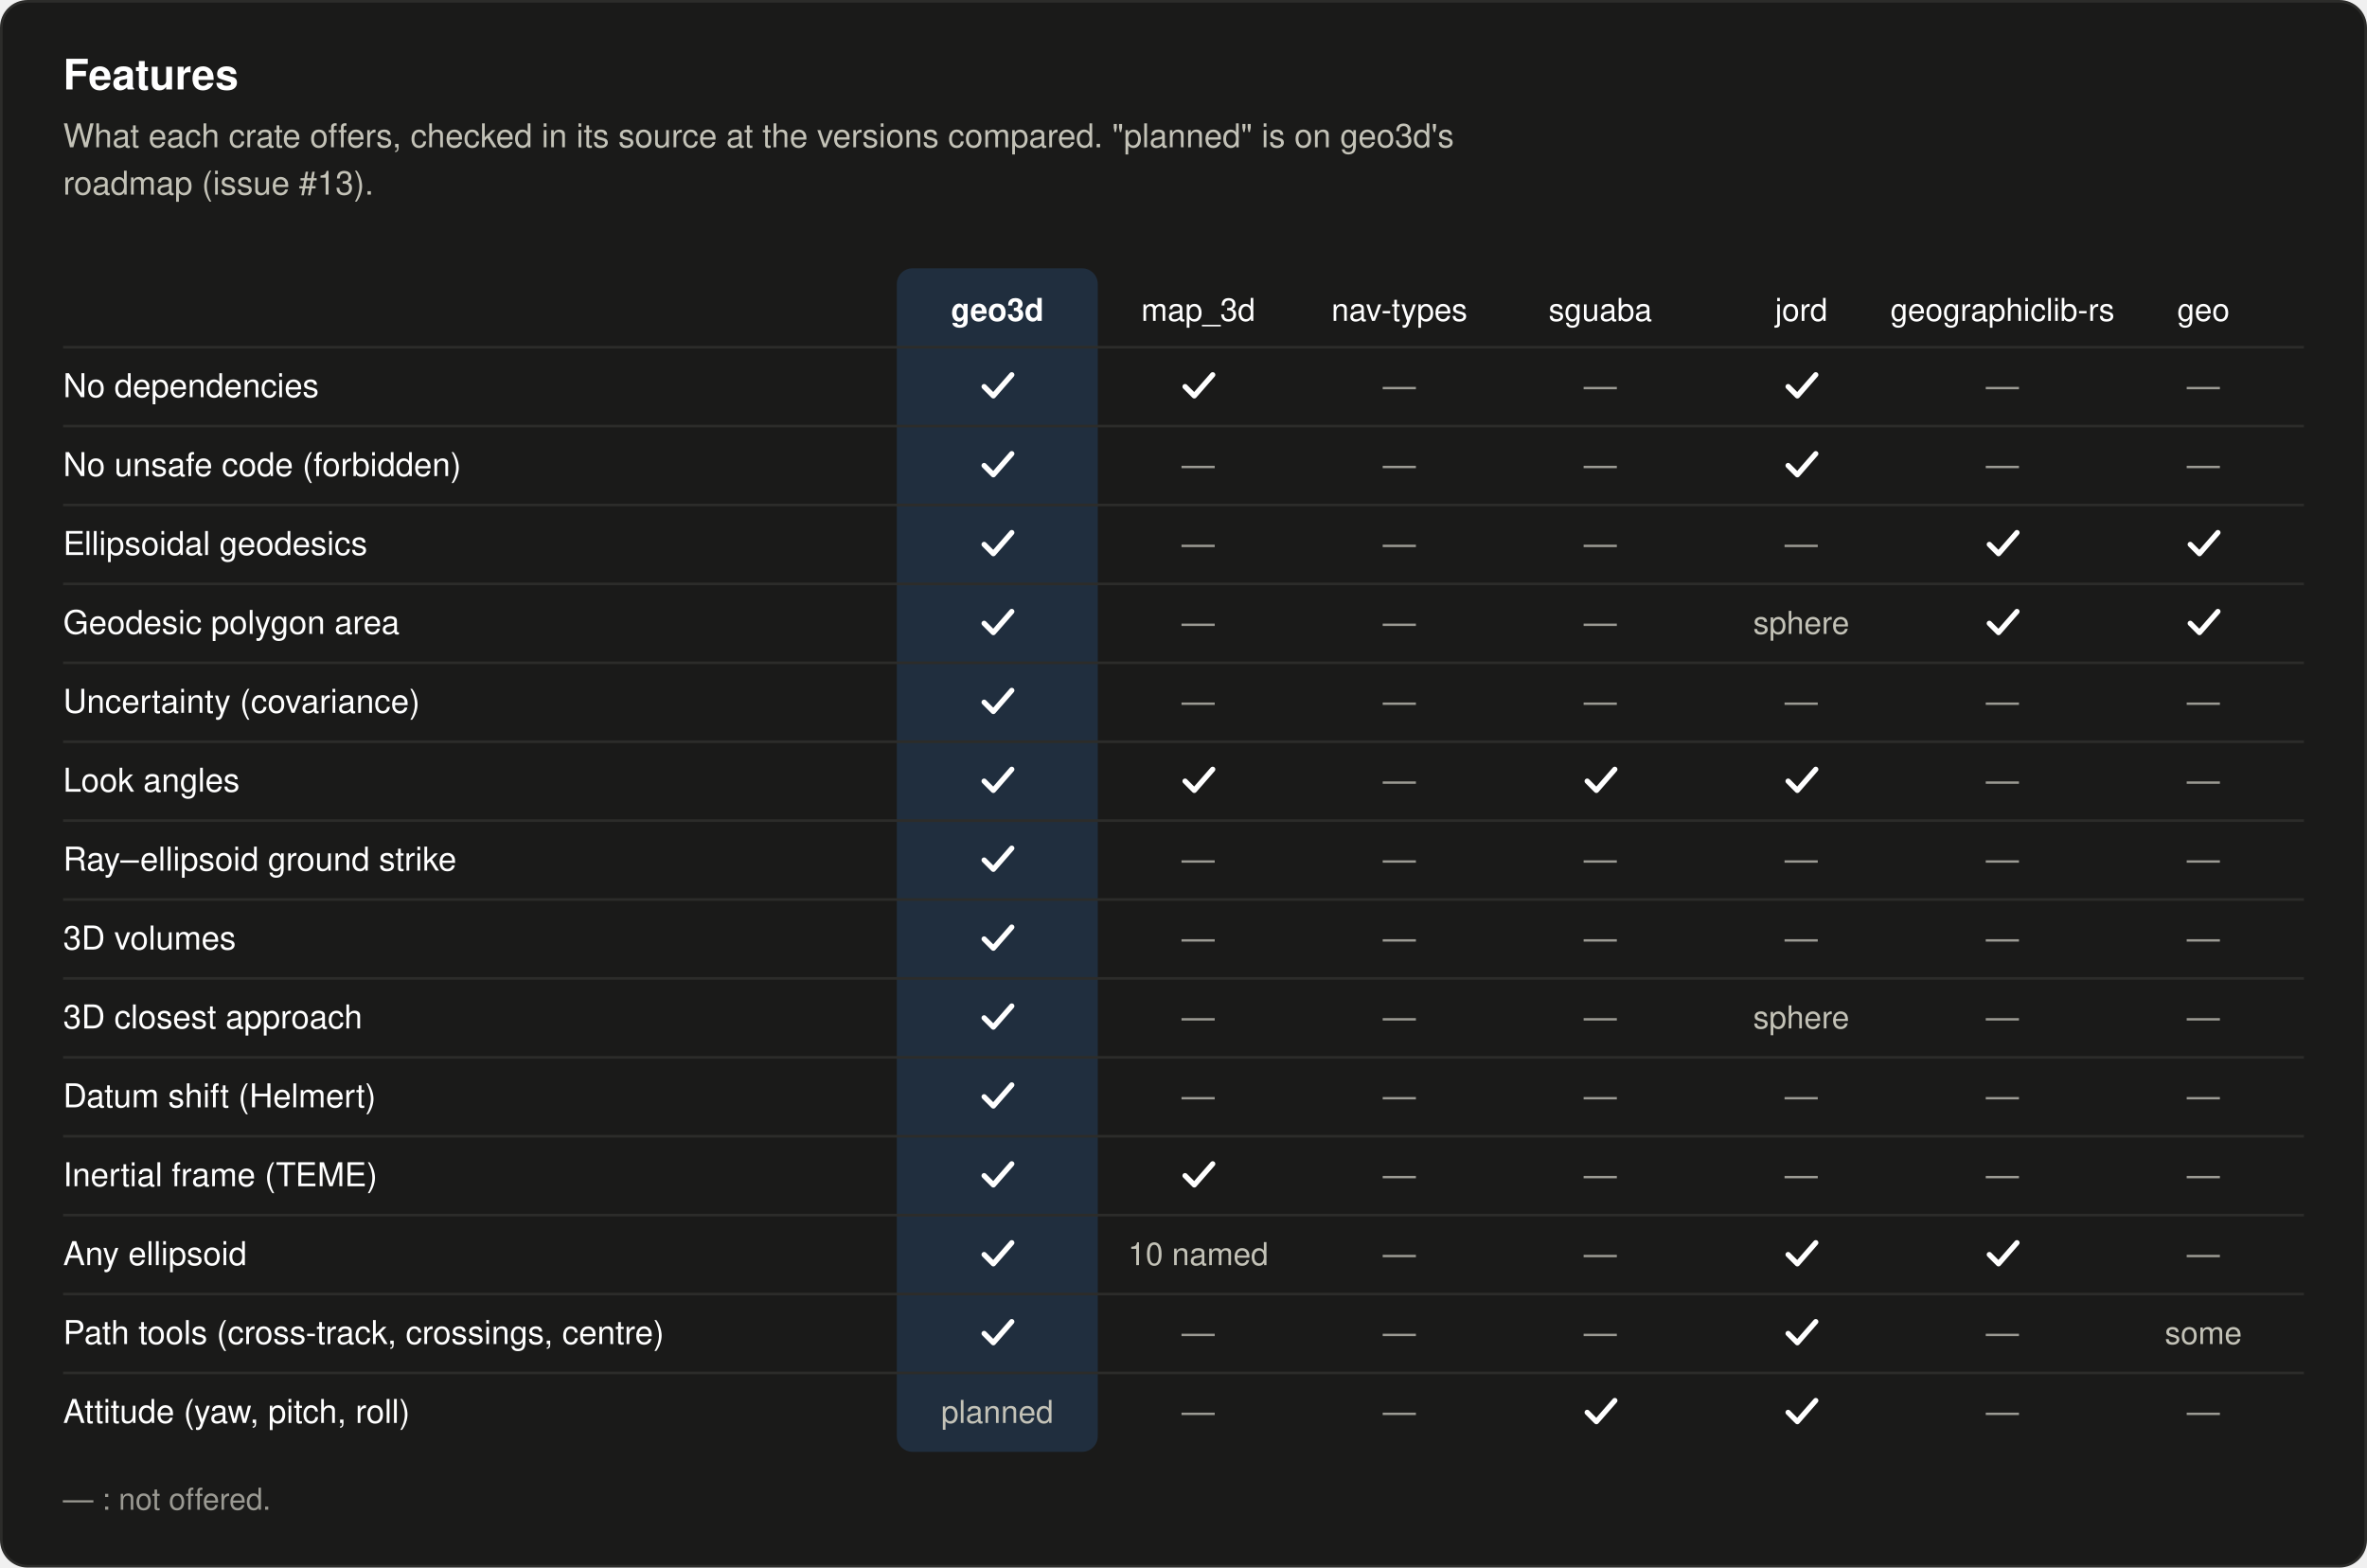
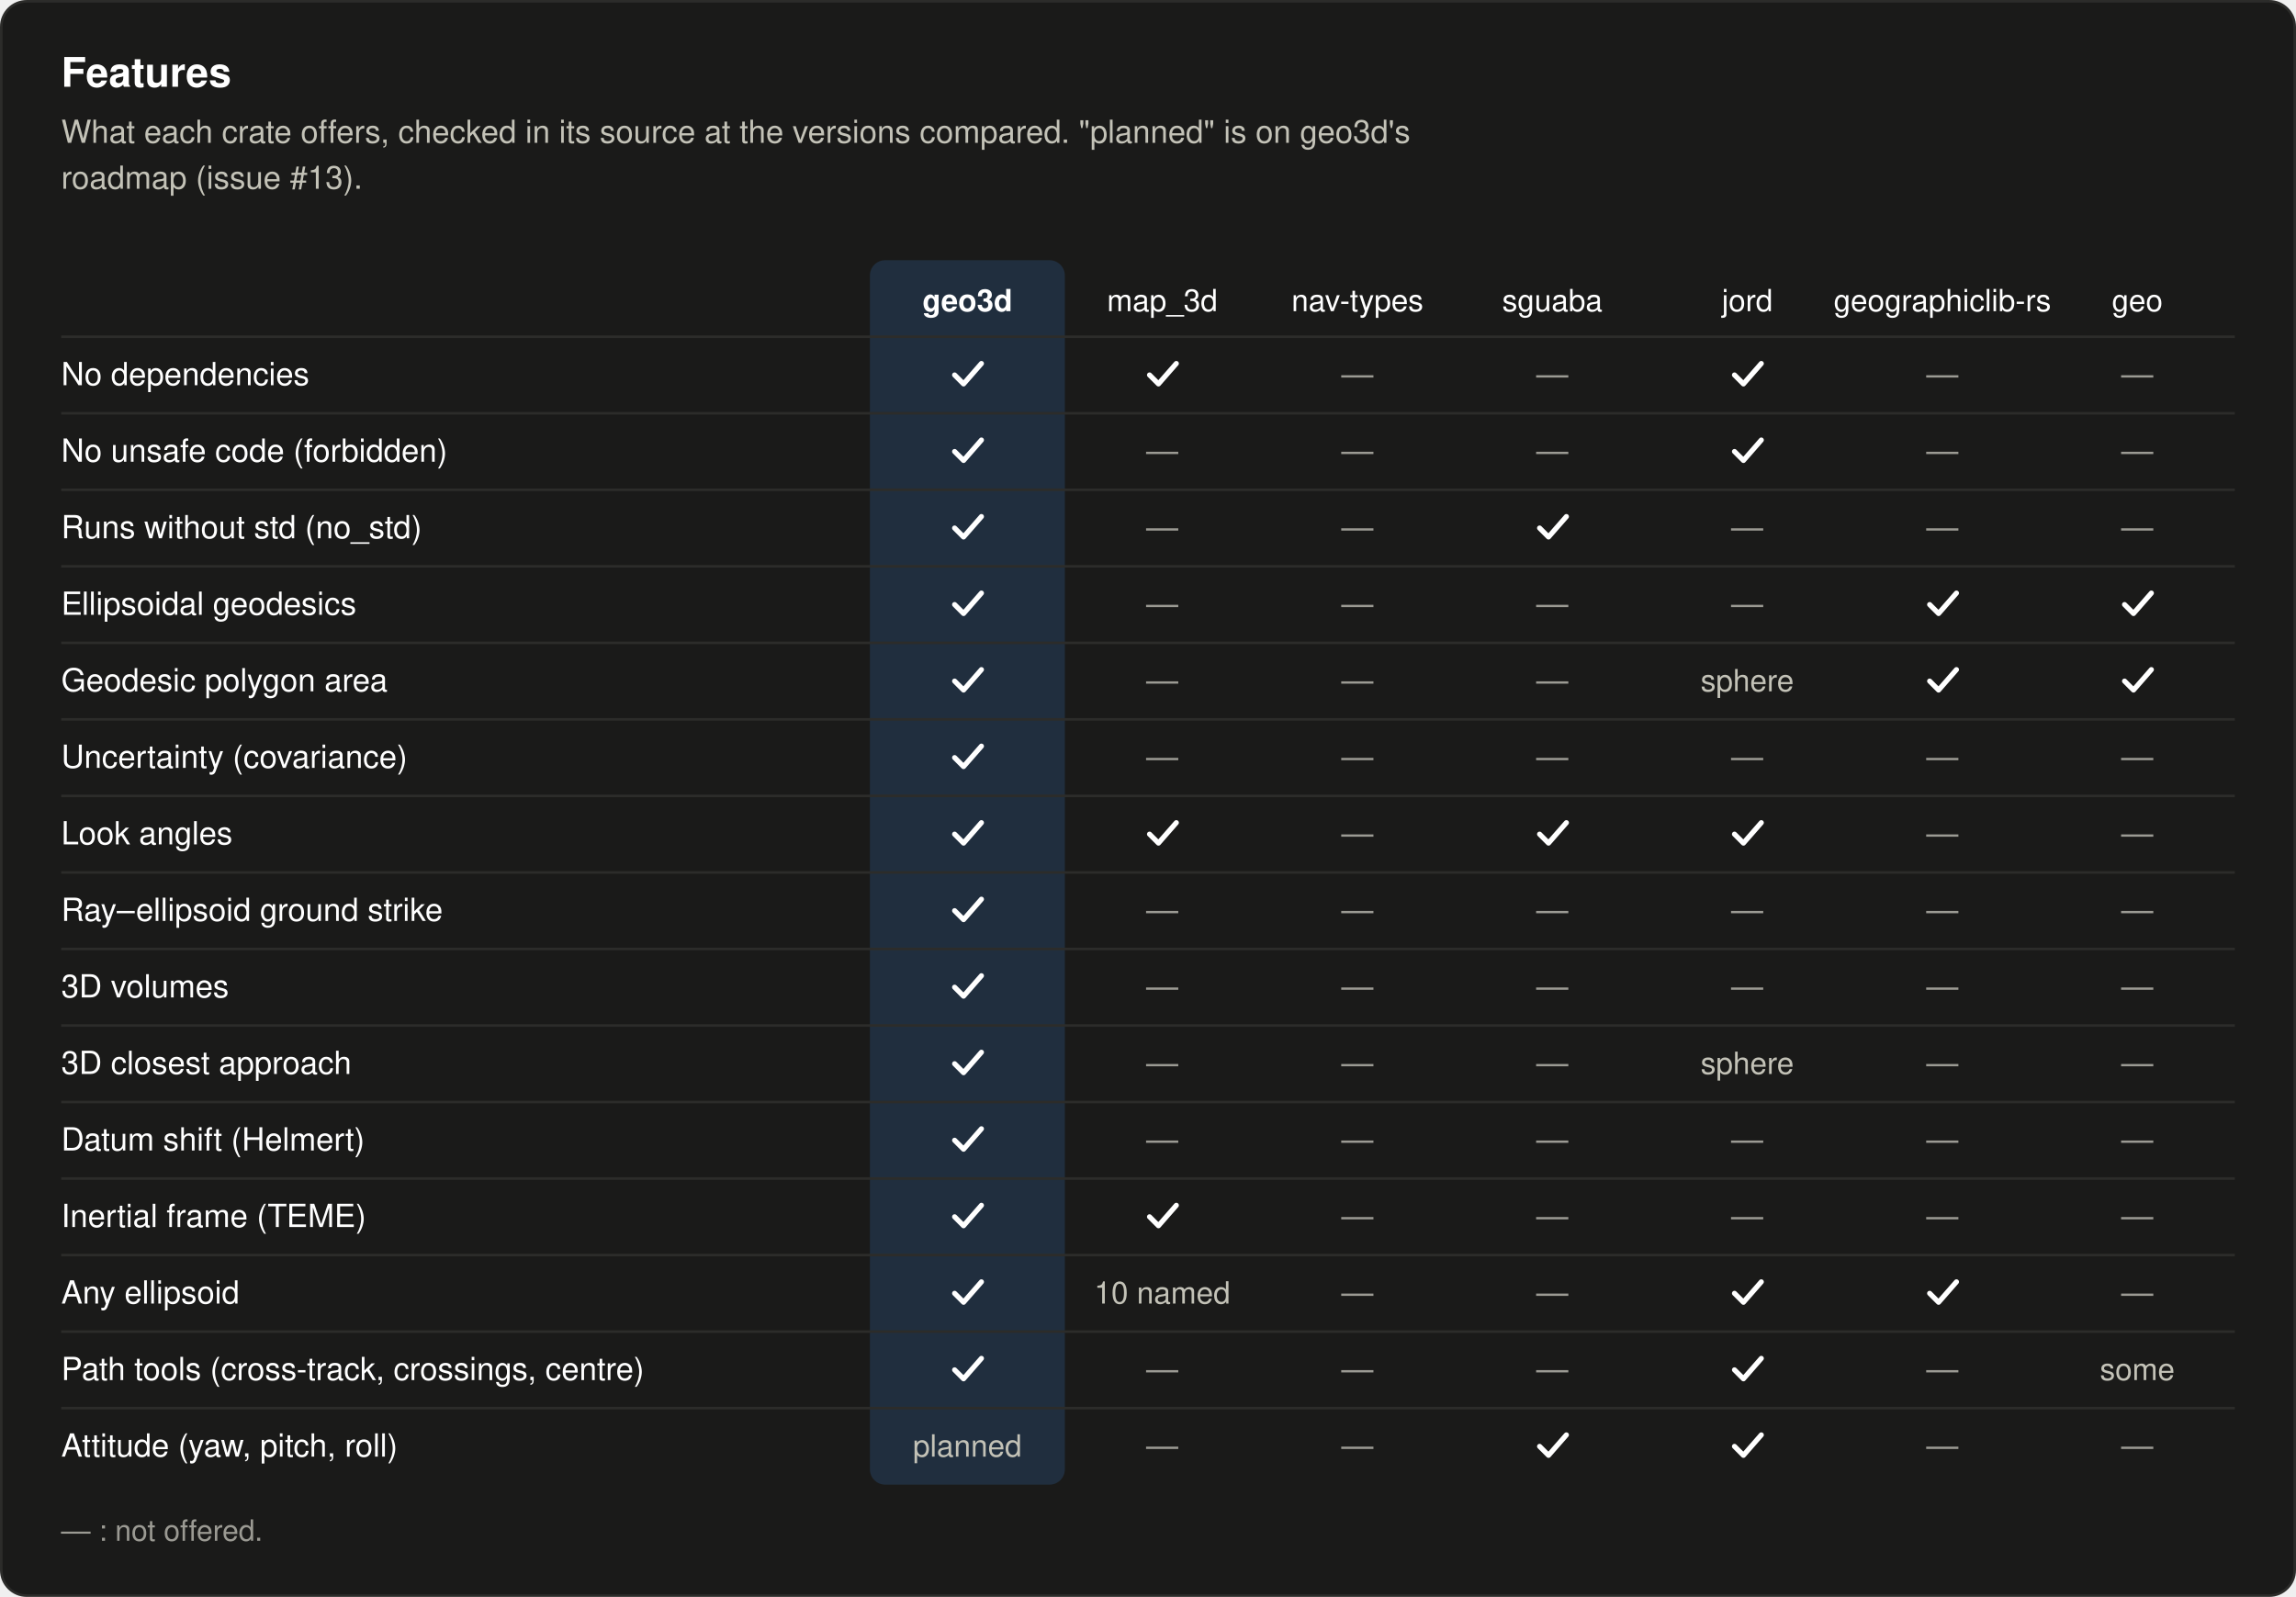
- <svg xmlns="http://www.w3.org/2000/svg" width="900" height="596" viewBox="0 0 900 596" font-family="system-ui, -apple-system, 'Segoe UI', Helvetica, Arial, sans-serif" role="img" aria-label="Feature matrix: geo3d is the only crate with ground strike, 3D volumes, closest approach, covariance and datum shifts">
-   <rect x="0.5" y="0.5" width="899" height="595" rx="10" fill="#1a1a19" stroke="#2c2c2a" />
+ <svg xmlns="http://www.w3.org/2000/svg" width="900" height="626" viewBox="0 0 900 626" font-family="system-ui, -apple-system, 'Segoe UI', Helvetica, Arial, sans-serif" role="img" aria-label="Feature matrix: geo3d is the only crate with ground strike, 3D volumes, closest approach, covariance and datum shifts">
+   <rect x="0.5" y="0.5" width="899" height="625" rx="10" fill="#1a1a19" stroke="#2c2c2a" />
  <text x="24.0" y="34.0" font-size="16" font-weight="600" fill="#ffffff" text-anchor="start">Features</text>
  <text x="24.0" y="56.0" font-size="12.5" font-weight="400" fill="#c3c2b7" text-anchor="start">What each crate offers, checked in its source at the versions compared. "planned" is on geo3d's</text>
  <text x="24.0" y="74.0" font-size="12.5" font-weight="400" fill="#c3c2b7" text-anchor="start">roadmap (issue #13).</text>
-   <rect x="341.0" y="102.0" width="76.4" height="450.0" rx="6" fill="#202e3e" />
+   <rect x="341.0" y="102.0" width="76.4" height="480.0" rx="6" fill="#202e3e" />
  <text x="379.2" y="122.0" font-size="12" font-weight="600" fill="#ffffff" text-anchor="middle">geo3d</text>
  <text x="455.6" y="122.0" font-size="12" font-weight="500" fill="#ffffff" text-anchor="middle">map_3d</text>
  <text x="532.1" y="122.0" font-size="12" font-weight="500" fill="#ffffff" text-anchor="middle">nav-types</text>
  <text x="608.5" y="122.0" font-size="12" font-weight="500" fill="#ffffff" text-anchor="middle">sguaba</text>
  <text x="684.9" y="122.0" font-size="12" font-weight="500" fill="#ffffff" text-anchor="middle">jord</text>
  <text x="761.4" y="122.0" font-size="12" font-weight="500" fill="#ffffff" text-anchor="middle">geographiclib-rs</text>
  <text x="837.8" y="122.0" font-size="12" font-weight="500" fill="#ffffff" text-anchor="middle">geo</text>
  <line x1="24" y1="132.0" x2="876" y2="132.0" stroke="#2c2c2a" />
  <text x="24.0" y="151.0" font-size="12.5" font-weight="400" fill="#ffffff" text-anchor="start">No dependencies</text>
  <path d="M374.2,147.0 L377.7,150.5 L384.7,142.5" stroke="#ffffff" stroke-width="2" fill="none" stroke-linecap="round" stroke-linejoin="round" />
  <path d="M450.6,147.0 L454.1,150.5 L461.1,142.5" stroke="#ffffff" stroke-width="2" fill="none" stroke-linecap="round" stroke-linejoin="round" />
  <text x="532.1" y="151.0" font-size="12.5" font-weight="400" fill="#9b9a93" text-anchor="middle">—</text>
  <text x="608.5" y="151.0" font-size="12.5" font-weight="400" fill="#9b9a93" text-anchor="middle">—</text>
  <path d="M679.9,147.0 L683.4,150.5 L690.4,142.5" stroke="#ffffff" stroke-width="2" fill="none" stroke-linecap="round" stroke-linejoin="round" />
  <text x="761.4" y="151.0" font-size="12.5" font-weight="400" fill="#9b9a93" text-anchor="middle">—</text>
  <text x="837.8" y="151.0" font-size="12.5" font-weight="400" fill="#9b9a93" text-anchor="middle">—</text>
  <line x1="24" y1="162.0" x2="876" y2="162.0" stroke="#2c2c2a" />
  <text x="24.0" y="181.0" font-size="12.5" font-weight="400" fill="#ffffff" text-anchor="start">No unsafe code (forbidden)</text>
  <path d="M374.2,177.0 L377.7,180.5 L384.7,172.5" stroke="#ffffff" stroke-width="2" fill="none" stroke-linecap="round" stroke-linejoin="round" />
  <text x="455.6" y="181.0" font-size="12.5" font-weight="400" fill="#9b9a93" text-anchor="middle">—</text>
  <text x="532.1" y="181.0" font-size="12.5" font-weight="400" fill="#9b9a93" text-anchor="middle">—</text>
  <text x="608.5" y="181.0" font-size="12.5" font-weight="400" fill="#9b9a93" text-anchor="middle">—</text>
  <path d="M679.9,177.0 L683.4,180.5 L690.4,172.5" stroke="#ffffff" stroke-width="2" fill="none" stroke-linecap="round" stroke-linejoin="round" />
  <text x="761.4" y="181.0" font-size="12.5" font-weight="400" fill="#9b9a93" text-anchor="middle">—</text>
  <text x="837.8" y="181.0" font-size="12.5" font-weight="400" fill="#9b9a93" text-anchor="middle">—</text>
  <line x1="24" y1="192.0" x2="876" y2="192.0" stroke="#2c2c2a" />
-   <text x="24.0" y="211.0" font-size="12.5" font-weight="400" fill="#ffffff" text-anchor="start">Ellipsoidal geodesics</text>
+   <text x="24.0" y="211.0" font-size="12.5" font-weight="400" fill="#ffffff" text-anchor="start">Runs without std (no_std)</text>
  <path d="M374.2,207.0 L377.7,210.5 L384.7,202.5" stroke="#ffffff" stroke-width="2" fill="none" stroke-linecap="round" stroke-linejoin="round" />
  <text x="455.6" y="211.0" font-size="12.5" font-weight="400" fill="#9b9a93" text-anchor="middle">—</text>
  <text x="532.1" y="211.0" font-size="12.5" font-weight="400" fill="#9b9a93" text-anchor="middle">—</text>
-   <text x="608.5" y="211.0" font-size="12.5" font-weight="400" fill="#9b9a93" text-anchor="middle">—</text>
+   <path d="M603.5,207.0 L607.0,210.5 L614.0,202.5" stroke="#ffffff" stroke-width="2" fill="none" stroke-linecap="round" stroke-linejoin="round" />
  <text x="684.9" y="211.0" font-size="12.5" font-weight="400" fill="#9b9a93" text-anchor="middle">—</text>
-   <path d="M756.4,207.0 L759.9,210.5 L766.9,202.5" stroke="#ffffff" stroke-width="2" fill="none" stroke-linecap="round" stroke-linejoin="round" />
-   <path d="M832.8,207.0 L836.3,210.5 L843.3,202.5" stroke="#ffffff" stroke-width="2" fill="none" stroke-linecap="round" stroke-linejoin="round" />
+   <text x="761.4" y="211.0" font-size="12.5" font-weight="400" fill="#9b9a93" text-anchor="middle">—</text>
+   <text x="837.8" y="211.0" font-size="12.5" font-weight="400" fill="#9b9a93" text-anchor="middle">—</text>
  <line x1="24" y1="222.0" x2="876" y2="222.0" stroke="#2c2c2a" />
-   <text x="24.0" y="241.0" font-size="12.5" font-weight="400" fill="#ffffff" text-anchor="start">Geodesic polygon area</text>
+   <text x="24.0" y="241.0" font-size="12.5" font-weight="400" fill="#ffffff" text-anchor="start">Ellipsoidal geodesics</text>
  <path d="M374.2,237.0 L377.7,240.5 L384.7,232.5" stroke="#ffffff" stroke-width="2" fill="none" stroke-linecap="round" stroke-linejoin="round" />
  <text x="455.6" y="241.0" font-size="12.5" font-weight="400" fill="#9b9a93" text-anchor="middle">—</text>
  <text x="532.1" y="241.0" font-size="12.5" font-weight="400" fill="#9b9a93" text-anchor="middle">—</text>
  <text x="608.5" y="241.0" font-size="12.5" font-weight="400" fill="#9b9a93" text-anchor="middle">—</text>
-   <text x="684.9" y="241.0" font-size="12" font-weight="500" fill="#c3c2b7" text-anchor="middle">sphere</text>
+   <text x="684.9" y="241.0" font-size="12.5" font-weight="400" fill="#9b9a93" text-anchor="middle">—</text>
  <path d="M756.4,237.0 L759.9,240.5 L766.9,232.5" stroke="#ffffff" stroke-width="2" fill="none" stroke-linecap="round" stroke-linejoin="round" />
  <path d="M832.8,237.0 L836.3,240.5 L843.3,232.5" stroke="#ffffff" stroke-width="2" fill="none" stroke-linecap="round" stroke-linejoin="round" />
  <line x1="24" y1="252.0" x2="876" y2="252.0" stroke="#2c2c2a" />
-   <text x="24.0" y="271.0" font-size="12.5" font-weight="400" fill="#ffffff" text-anchor="start">Uncertainty (covariance)</text>
+   <text x="24.0" y="271.0" font-size="12.5" font-weight="400" fill="#ffffff" text-anchor="start">Geodesic polygon area</text>
  <path d="M374.2,267.0 L377.7,270.5 L384.7,262.5" stroke="#ffffff" stroke-width="2" fill="none" stroke-linecap="round" stroke-linejoin="round" />
  <text x="455.6" y="271.0" font-size="12.5" font-weight="400" fill="#9b9a93" text-anchor="middle">—</text>
  <text x="532.1" y="271.0" font-size="12.5" font-weight="400" fill="#9b9a93" text-anchor="middle">—</text>
  <text x="608.5" y="271.0" font-size="12.5" font-weight="400" fill="#9b9a93" text-anchor="middle">—</text>
-   <text x="684.9" y="271.0" font-size="12.5" font-weight="400" fill="#9b9a93" text-anchor="middle">—</text>
-   <text x="761.4" y="271.0" font-size="12.5" font-weight="400" fill="#9b9a93" text-anchor="middle">—</text>
-   <text x="837.8" y="271.0" font-size="12.5" font-weight="400" fill="#9b9a93" text-anchor="middle">—</text>
+   <text x="684.9" y="271.0" font-size="12" font-weight="500" fill="#c3c2b7" text-anchor="middle">sphere</text>
+   <path d="M756.4,267.0 L759.9,270.5 L766.9,262.5" stroke="#ffffff" stroke-width="2" fill="none" stroke-linecap="round" stroke-linejoin="round" />
+   <path d="M832.8,267.0 L836.3,270.5 L843.3,262.5" stroke="#ffffff" stroke-width="2" fill="none" stroke-linecap="round" stroke-linejoin="round" />
  <line x1="24" y1="282.0" x2="876" y2="282.0" stroke="#2c2c2a" />
-   <text x="24.0" y="301.0" font-size="12.5" font-weight="400" fill="#ffffff" text-anchor="start">Look angles</text>
+   <text x="24.0" y="301.0" font-size="12.5" font-weight="400" fill="#ffffff" text-anchor="start">Uncertainty (covariance)</text>
  <path d="M374.2,297.0 L377.7,300.5 L384.7,292.5" stroke="#ffffff" stroke-width="2" fill="none" stroke-linecap="round" stroke-linejoin="round" />
-   <path d="M450.6,297.0 L454.1,300.5 L461.1,292.5" stroke="#ffffff" stroke-width="2" fill="none" stroke-linecap="round" stroke-linejoin="round" />
+   <text x="455.6" y="301.0" font-size="12.5" font-weight="400" fill="#9b9a93" text-anchor="middle">—</text>
  <text x="532.1" y="301.0" font-size="12.5" font-weight="400" fill="#9b9a93" text-anchor="middle">—</text>
-   <path d="M603.5,297.0 L607.0,300.5 L614.0,292.5" stroke="#ffffff" stroke-width="2" fill="none" stroke-linecap="round" stroke-linejoin="round" />
-   <path d="M679.9,297.0 L683.4,300.5 L690.4,292.5" stroke="#ffffff" stroke-width="2" fill="none" stroke-linecap="round" stroke-linejoin="round" />
+   <text x="608.5" y="301.0" font-size="12.5" font-weight="400" fill="#9b9a93" text-anchor="middle">—</text>
+   <text x="684.9" y="301.0" font-size="12.5" font-weight="400" fill="#9b9a93" text-anchor="middle">—</text>
  <text x="761.4" y="301.0" font-size="12.5" font-weight="400" fill="#9b9a93" text-anchor="middle">—</text>
  <text x="837.8" y="301.0" font-size="12.5" font-weight="400" fill="#9b9a93" text-anchor="middle">—</text>
  <line x1="24" y1="312.0" x2="876" y2="312.0" stroke="#2c2c2a" />
-   <text x="24.0" y="331.0" font-size="12.5" font-weight="400" fill="#ffffff" text-anchor="start">Ray–ellipsoid ground strike</text>
+   <text x="24.0" y="331.0" font-size="12.5" font-weight="400" fill="#ffffff" text-anchor="start">Look angles</text>
  <path d="M374.2,327.0 L377.7,330.5 L384.7,322.5" stroke="#ffffff" stroke-width="2" fill="none" stroke-linecap="round" stroke-linejoin="round" />
-   <text x="455.6" y="331.0" font-size="12.5" font-weight="400" fill="#9b9a93" text-anchor="middle">—</text>
+   <path d="M450.6,327.0 L454.1,330.5 L461.1,322.5" stroke="#ffffff" stroke-width="2" fill="none" stroke-linecap="round" stroke-linejoin="round" />
  <text x="532.1" y="331.0" font-size="12.5" font-weight="400" fill="#9b9a93" text-anchor="middle">—</text>
-   <text x="608.5" y="331.0" font-size="12.5" font-weight="400" fill="#9b9a93" text-anchor="middle">—</text>
-   <text x="684.9" y="331.0" font-size="12.5" font-weight="400" fill="#9b9a93" text-anchor="middle">—</text>
+   <path d="M603.5,327.0 L607.0,330.5 L614.0,322.5" stroke="#ffffff" stroke-width="2" fill="none" stroke-linecap="round" stroke-linejoin="round" />
+   <path d="M679.9,327.0 L683.4,330.5 L690.4,322.5" stroke="#ffffff" stroke-width="2" fill="none" stroke-linecap="round" stroke-linejoin="round" />
  <text x="761.4" y="331.0" font-size="12.5" font-weight="400" fill="#9b9a93" text-anchor="middle">—</text>
  <text x="837.8" y="331.0" font-size="12.5" font-weight="400" fill="#9b9a93" text-anchor="middle">—</text>
  <line x1="24" y1="342.0" x2="876" y2="342.0" stroke="#2c2c2a" />
-   <text x="24.0" y="361.0" font-size="12.5" font-weight="400" fill="#ffffff" text-anchor="start">3D volumes</text>
+   <text x="24.0" y="361.0" font-size="12.5" font-weight="400" fill="#ffffff" text-anchor="start">Ray–ellipsoid ground strike</text>
  <path d="M374.2,357.0 L377.7,360.5 L384.7,352.5" stroke="#ffffff" stroke-width="2" fill="none" stroke-linecap="round" stroke-linejoin="round" />
  <text x="455.6" y="361.0" font-size="12.5" font-weight="400" fill="#9b9a93" text-anchor="middle">—</text>
  <text x="532.1" y="361.0" font-size="12.5" font-weight="400" fill="#9b9a93" text-anchor="middle">—</text>
  <text x="608.5" y="361.0" font-size="12.5" font-weight="400" fill="#9b9a93" text-anchor="middle">—</text>
  <text x="684.9" y="361.0" font-size="12.5" font-weight="400" fill="#9b9a93" text-anchor="middle">—</text>
  <text x="761.4" y="361.0" font-size="12.5" font-weight="400" fill="#9b9a93" text-anchor="middle">—</text>
  <text x="837.8" y="361.0" font-size="12.5" font-weight="400" fill="#9b9a93" text-anchor="middle">—</text>
  <line x1="24" y1="372.0" x2="876" y2="372.0" stroke="#2c2c2a" />
-   <text x="24.0" y="391.0" font-size="12.5" font-weight="400" fill="#ffffff" text-anchor="start">3D closest approach</text>
+   <text x="24.0" y="391.0" font-size="12.5" font-weight="400" fill="#ffffff" text-anchor="start">3D volumes</text>
  <path d="M374.2,387.0 L377.7,390.5 L384.7,382.5" stroke="#ffffff" stroke-width="2" fill="none" stroke-linecap="round" stroke-linejoin="round" />
  <text x="455.6" y="391.0" font-size="12.5" font-weight="400" fill="#9b9a93" text-anchor="middle">—</text>
  <text x="532.1" y="391.0" font-size="12.5" font-weight="400" fill="#9b9a93" text-anchor="middle">—</text>
  <text x="608.5" y="391.0" font-size="12.5" font-weight="400" fill="#9b9a93" text-anchor="middle">—</text>
-   <text x="684.9" y="391.0" font-size="12" font-weight="500" fill="#c3c2b7" text-anchor="middle">sphere</text>
+   <text x="684.9" y="391.0" font-size="12.5" font-weight="400" fill="#9b9a93" text-anchor="middle">—</text>
  <text x="761.4" y="391.0" font-size="12.5" font-weight="400" fill="#9b9a93" text-anchor="middle">—</text>
  <text x="837.8" y="391.0" font-size="12.5" font-weight="400" fill="#9b9a93" text-anchor="middle">—</text>
  <line x1="24" y1="402.0" x2="876" y2="402.0" stroke="#2c2c2a" />
-   <text x="24.0" y="421.0" font-size="12.5" font-weight="400" fill="#ffffff" text-anchor="start">Datum shift (Helmert)</text>
+   <text x="24.0" y="421.0" font-size="12.5" font-weight="400" fill="#ffffff" text-anchor="start">3D closest approach</text>
  <path d="M374.2,417.0 L377.7,420.5 L384.7,412.5" stroke="#ffffff" stroke-width="2" fill="none" stroke-linecap="round" stroke-linejoin="round" />
  <text x="455.6" y="421.0" font-size="12.5" font-weight="400" fill="#9b9a93" text-anchor="middle">—</text>
  <text x="532.1" y="421.0" font-size="12.5" font-weight="400" fill="#9b9a93" text-anchor="middle">—</text>
  <text x="608.5" y="421.0" font-size="12.5" font-weight="400" fill="#9b9a93" text-anchor="middle">—</text>
-   <text x="684.9" y="421.0" font-size="12.5" font-weight="400" fill="#9b9a93" text-anchor="middle">—</text>
+   <text x="684.9" y="421.0" font-size="12" font-weight="500" fill="#c3c2b7" text-anchor="middle">sphere</text>
  <text x="761.4" y="421.0" font-size="12.5" font-weight="400" fill="#9b9a93" text-anchor="middle">—</text>
  <text x="837.8" y="421.0" font-size="12.5" font-weight="400" fill="#9b9a93" text-anchor="middle">—</text>
  <line x1="24" y1="432.0" x2="876" y2="432.0" stroke="#2c2c2a" />
-   <text x="24.0" y="451.0" font-size="12.5" font-weight="400" fill="#ffffff" text-anchor="start">Inertial frame (TEME)</text>
+   <text x="24.0" y="451.0" font-size="12.5" font-weight="400" fill="#ffffff" text-anchor="start">Datum shift (Helmert)</text>
  <path d="M374.2,447.0 L377.7,450.5 L384.7,442.5" stroke="#ffffff" stroke-width="2" fill="none" stroke-linecap="round" stroke-linejoin="round" />
-   <path d="M450.6,447.0 L454.1,450.5 L461.1,442.5" stroke="#ffffff" stroke-width="2" fill="none" stroke-linecap="round" stroke-linejoin="round" />
+   <text x="455.6" y="451.0" font-size="12.5" font-weight="400" fill="#9b9a93" text-anchor="middle">—</text>
  <text x="532.1" y="451.0" font-size="12.5" font-weight="400" fill="#9b9a93" text-anchor="middle">—</text>
  <text x="608.5" y="451.0" font-size="12.5" font-weight="400" fill="#9b9a93" text-anchor="middle">—</text>
  <text x="684.9" y="451.0" font-size="12.5" font-weight="400" fill="#9b9a93" text-anchor="middle">—</text>
  <text x="761.4" y="451.0" font-size="12.5" font-weight="400" fill="#9b9a93" text-anchor="middle">—</text>
  <text x="837.8" y="451.0" font-size="12.5" font-weight="400" fill="#9b9a93" text-anchor="middle">—</text>
  <line x1="24" y1="462.0" x2="876" y2="462.0" stroke="#2c2c2a" />
-   <text x="24.0" y="481.0" font-size="12.5" font-weight="400" fill="#ffffff" text-anchor="start">Any ellipsoid</text>
+   <text x="24.0" y="481.0" font-size="12.5" font-weight="400" fill="#ffffff" text-anchor="start">Inertial frame (TEME)</text>
  <path d="M374.2,477.0 L377.7,480.5 L384.7,472.5" stroke="#ffffff" stroke-width="2" fill="none" stroke-linecap="round" stroke-linejoin="round" />
-   <text x="455.6" y="481.0" font-size="12" font-weight="500" fill="#c3c2b7" text-anchor="middle">10 named</text>
+   <path d="M450.6,477.0 L454.1,480.5 L461.1,472.5" stroke="#ffffff" stroke-width="2" fill="none" stroke-linecap="round" stroke-linejoin="round" />
  <text x="532.1" y="481.0" font-size="12.5" font-weight="400" fill="#9b9a93" text-anchor="middle">—</text>
  <text x="608.5" y="481.0" font-size="12.5" font-weight="400" fill="#9b9a93" text-anchor="middle">—</text>
-   <path d="M679.9,477.0 L683.4,480.5 L690.4,472.5" stroke="#ffffff" stroke-width="2" fill="none" stroke-linecap="round" stroke-linejoin="round" />
-   <path d="M756.4,477.0 L759.9,480.5 L766.9,472.5" stroke="#ffffff" stroke-width="2" fill="none" stroke-linecap="round" stroke-linejoin="round" />
+   <text x="684.9" y="481.0" font-size="12.5" font-weight="400" fill="#9b9a93" text-anchor="middle">—</text>
+   <text x="761.4" y="481.0" font-size="12.5" font-weight="400" fill="#9b9a93" text-anchor="middle">—</text>
  <text x="837.8" y="481.0" font-size="12.5" font-weight="400" fill="#9b9a93" text-anchor="middle">—</text>
  <line x1="24" y1="492.0" x2="876" y2="492.0" stroke="#2c2c2a" />
-   <text x="24.0" y="511.0" font-size="12.5" font-weight="400" fill="#ffffff" text-anchor="start">Path tools (cross-track, crossings, centre)</text>
+   <text x="24.0" y="511.0" font-size="12.5" font-weight="400" fill="#ffffff" text-anchor="start">Any ellipsoid</text>
  <path d="M374.2,507.0 L377.7,510.5 L384.7,502.5" stroke="#ffffff" stroke-width="2" fill="none" stroke-linecap="round" stroke-linejoin="round" />
-   <text x="455.6" y="511.0" font-size="12.5" font-weight="400" fill="#9b9a93" text-anchor="middle">—</text>
+   <text x="455.6" y="511.0" font-size="12" font-weight="500" fill="#c3c2b7" text-anchor="middle">10 named</text>
  <text x="532.1" y="511.0" font-size="12.5" font-weight="400" fill="#9b9a93" text-anchor="middle">—</text>
  <text x="608.5" y="511.0" font-size="12.5" font-weight="400" fill="#9b9a93" text-anchor="middle">—</text>
  <path d="M679.9,507.0 L683.4,510.5 L690.4,502.5" stroke="#ffffff" stroke-width="2" fill="none" stroke-linecap="round" stroke-linejoin="round" />
-   <text x="761.4" y="511.0" font-size="12.5" font-weight="400" fill="#9b9a93" text-anchor="middle">—</text>
-   <text x="837.8" y="511.0" font-size="12" font-weight="500" fill="#c3c2b7" text-anchor="middle">some</text>
+   <path d="M756.4,507.0 L759.9,510.5 L766.9,502.5" stroke="#ffffff" stroke-width="2" fill="none" stroke-linecap="round" stroke-linejoin="round" />
+   <text x="837.8" y="511.0" font-size="12.5" font-weight="400" fill="#9b9a93" text-anchor="middle">—</text>
  <line x1="24" y1="522.0" x2="876" y2="522.0" stroke="#2c2c2a" />
-   <text x="24.0" y="541.0" font-size="12.5" font-weight="400" fill="#ffffff" text-anchor="start">Attitude (yaw, pitch, roll)</text>
-   <text x="379.2" y="541.0" font-size="12" font-weight="500" fill="#c3c2b7" text-anchor="middle">planned</text>
+   <text x="24.0" y="541.0" font-size="12.5" font-weight="400" fill="#ffffff" text-anchor="start">Path tools (cross-track, crossings, centre)</text>
+   <path d="M374.2,537.0 L377.7,540.5 L384.7,532.5" stroke="#ffffff" stroke-width="2" fill="none" stroke-linecap="round" stroke-linejoin="round" />
  <text x="455.6" y="541.0" font-size="12.5" font-weight="400" fill="#9b9a93" text-anchor="middle">—</text>
  <text x="532.1" y="541.0" font-size="12.5" font-weight="400" fill="#9b9a93" text-anchor="middle">—</text>
-   <path d="M603.5,537.0 L607.0,540.5 L614.0,532.5" stroke="#ffffff" stroke-width="2" fill="none" stroke-linecap="round" stroke-linejoin="round" />
+   <text x="608.5" y="541.0" font-size="12.5" font-weight="400" fill="#9b9a93" text-anchor="middle">—</text>
  <path d="M679.9,537.0 L683.4,540.5 L690.4,532.5" stroke="#ffffff" stroke-width="2" fill="none" stroke-linecap="round" stroke-linejoin="round" />
  <text x="761.4" y="541.0" font-size="12.5" font-weight="400" fill="#9b9a93" text-anchor="middle">—</text>
-   <text x="837.8" y="541.0" font-size="12.5" font-weight="400" fill="#9b9a93" text-anchor="middle">—</text>
-   <text x="24.0" y="574.0" font-size="11.5" font-weight="400" fill="#9b9a93" text-anchor="start">— : not offered.</text>
+   <text x="837.8" y="541.0" font-size="12" font-weight="500" fill="#c3c2b7" text-anchor="middle">some</text>
+   <line x1="24" y1="552.0" x2="876" y2="552.0" stroke="#2c2c2a" />
+   <text x="24.0" y="571.0" font-size="12.5" font-weight="400" fill="#ffffff" text-anchor="start">Attitude (yaw, pitch, roll)</text>
+   <text x="379.2" y="571.0" font-size="12" font-weight="500" fill="#c3c2b7" text-anchor="middle">planned</text>
+   <text x="455.6" y="571.0" font-size="12.5" font-weight="400" fill="#9b9a93" text-anchor="middle">—</text>
+   <text x="532.1" y="571.0" font-size="12.5" font-weight="400" fill="#9b9a93" text-anchor="middle">—</text>
+   <path d="M603.5,567.0 L607.0,570.5 L614.0,562.5" stroke="#ffffff" stroke-width="2" fill="none" stroke-linecap="round" stroke-linejoin="round" />
+   <path d="M679.9,567.0 L683.4,570.5 L690.4,562.5" stroke="#ffffff" stroke-width="2" fill="none" stroke-linecap="round" stroke-linejoin="round" />
+   <text x="761.4" y="571.0" font-size="12.5" font-weight="400" fill="#9b9a93" text-anchor="middle">—</text>
+   <text x="837.8" y="571.0" font-size="12.5" font-weight="400" fill="#9b9a93" text-anchor="middle">—</text>
+   <text x="24.0" y="604.0" font-size="11.5" font-weight="400" fill="#9b9a93" text-anchor="start">— : not offered.</text>
</svg>
